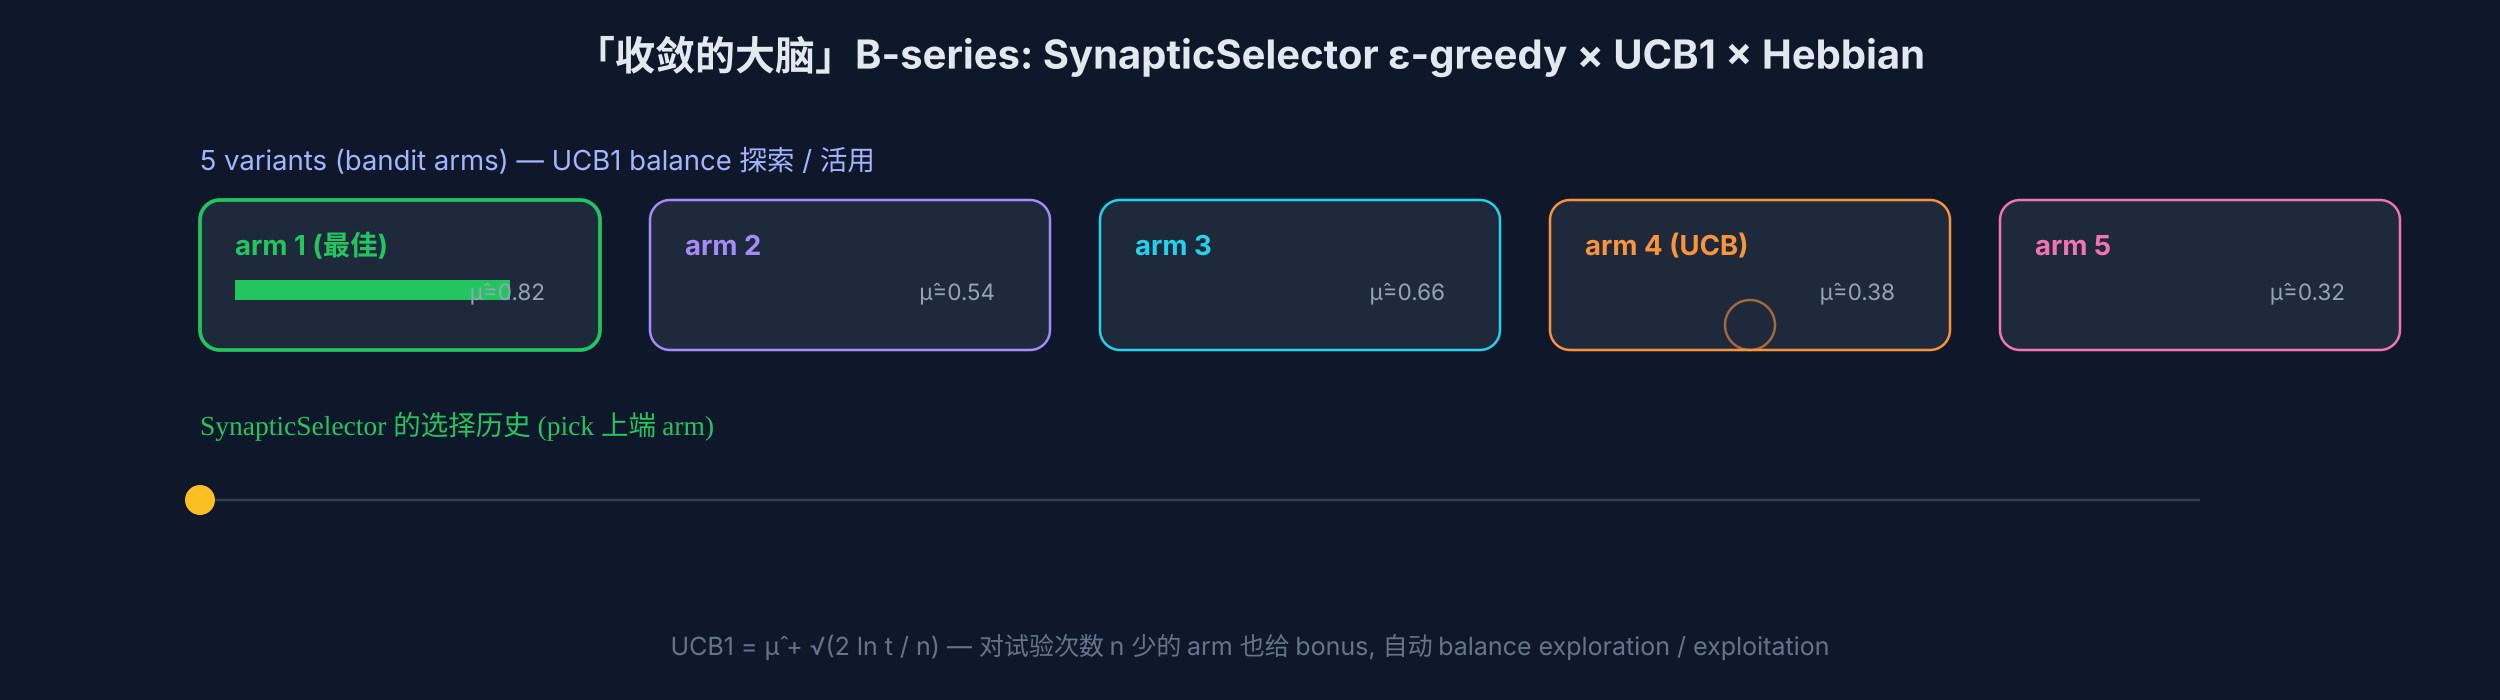
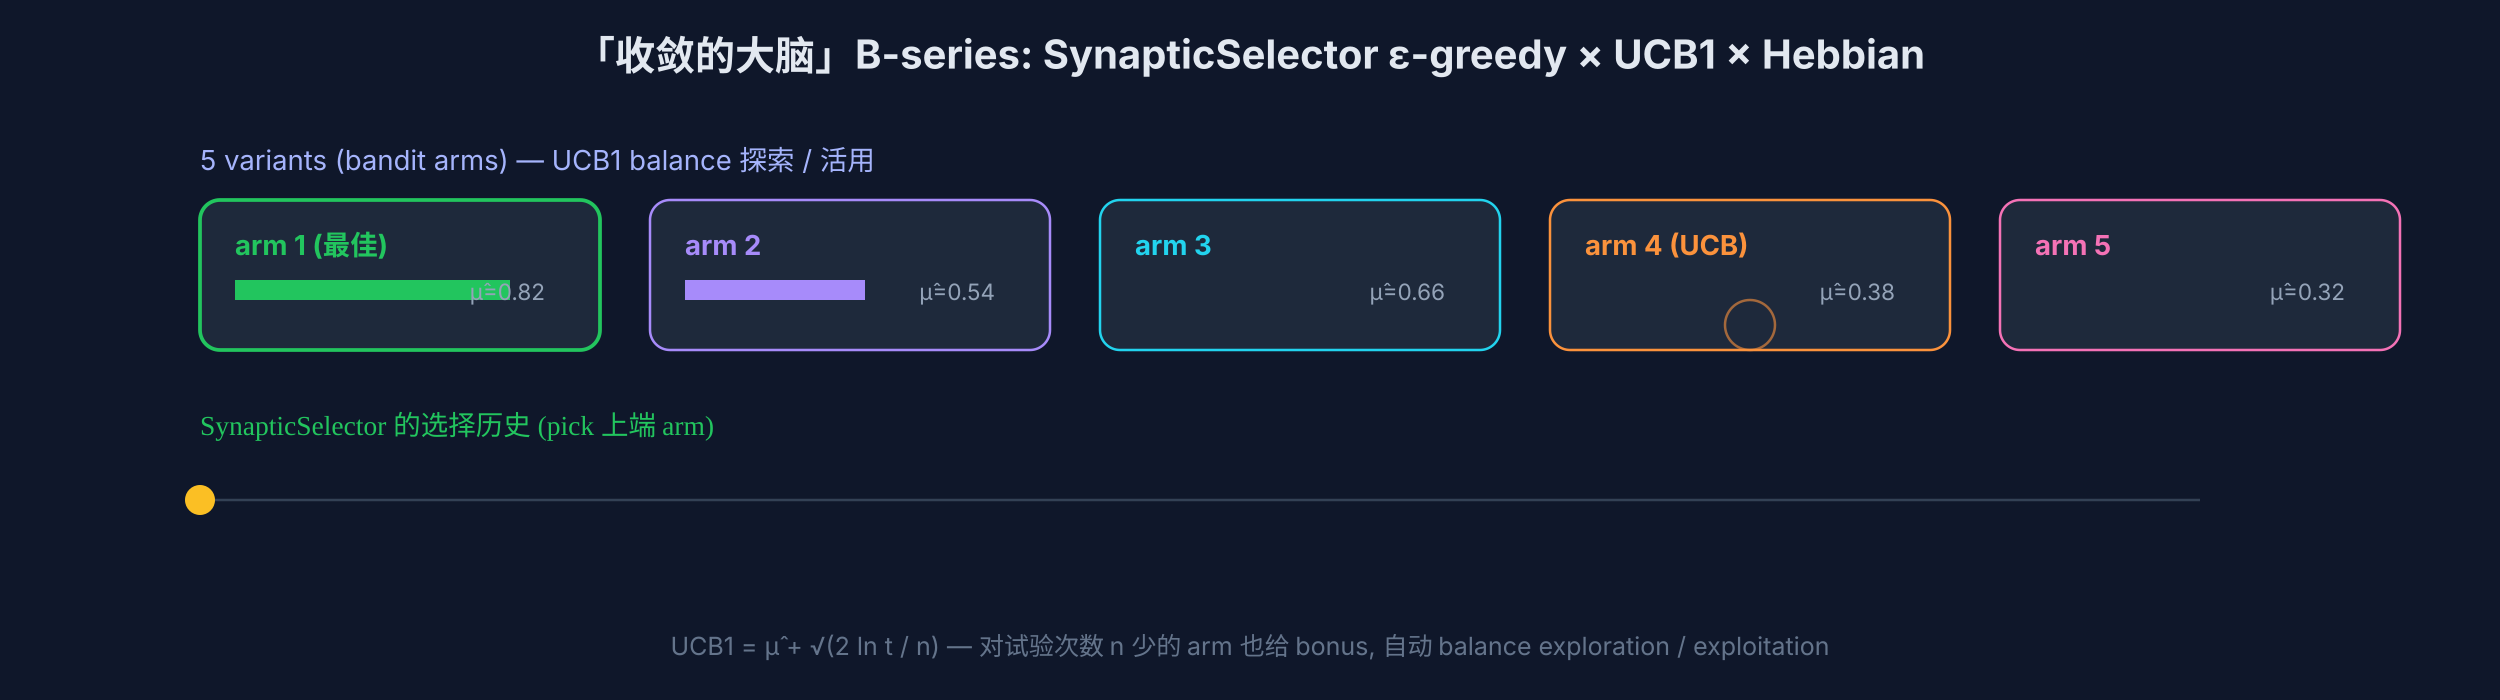
<svg xmlns="http://www.w3.org/2000/svg" viewBox="0 0 1000 280" role="img" aria-label="#24-04 theme: B-series 收敛型优化 ε-greedy bandit + UCB1" style="width:100%;height:auto;max-width:1200px">
  <rect width="1000" height="280" fill="#0f172a" />
  <text x="500" y="28" font-family="-apple-system,sans-serif" font-size="16" font-weight="700" fill="#e2e8f0" text-anchor="middle">「收敛的大脑」B-series: SynapticSelector ε-greedy × UCB1 × Hebbian</text>
  <g transform="translate(80, 80)" font-family="-apple-system,sans-serif">
    <text x="0" y="-12" font-size="11" fill="#a5b4fc">5 variants (bandit arms) — UCB1 balance 探索 / 活用</text>
    <g>
      <g transform="translate(0, 0)">
        <rect width="160" height="60" rx="8" fill="#1e293b" stroke="#22c55e" stroke-width="1.5" />
        <text x="14" y="22" font-size="11" fill="#22c55e" font-weight="700">arm 1 (最佳)</text>
        <rect x="14" y="32" width="110" height="8" fill="#22c55e">
          <animate attributeName="width" values="0;110;110" keyTimes="0;0.5;1" dur="3s" repeatCount="indefinite" />
        </rect>
        <text x="138" y="40" font-size="9" fill="#94a3b8" text-anchor="end">μ̂=0.82</text>
      </g>
      <g transform="translate(180, 0)">
        <rect width="160" height="60" rx="8" fill="#1e293b" stroke="#a78bfa" />
        <text x="14" y="22" font-size="11" fill="#a78bfa" font-weight="700">arm 2</text>
-         <rect x="14" y="32" width="0" height="8" fill="#a78bfa">
+         <rect x="14" y="32" width="72" height="8" fill="#a78bfa">
          <animate attributeName="width" values="0;72;72" keyTimes="0;0.5;1" dur="3s" begin="0.4s" repeatCount="indefinite" />
        </rect>
        <text x="138" y="40" font-size="9" fill="#94a3b8" text-anchor="end">μ̂=0.54</text>
      </g>
      <g transform="translate(360, 0)">
        <rect width="160" height="60" rx="8" fill="#1e293b" stroke="#22d3ee" />
        <text x="14" y="22" font-size="11" fill="#22d3ee" font-weight="700">arm 3</text>
        <rect x="14" y="32" width="0" height="8" fill="#22d3ee">
          <animate attributeName="width" values="0;88;88" keyTimes="0;0.5;1" dur="3s" begin="0.8s" repeatCount="indefinite" />
        </rect>
        <text x="138" y="40" font-size="9" fill="#94a3b8" text-anchor="end">μ̂=0.66</text>
      </g>
      <g transform="translate(540, 0)">
        <rect width="160" height="60" rx="8" fill="#1e293b" stroke="#fb923c" />
        <text x="14" y="22" font-size="11" fill="#fb923c" font-weight="700">arm 4 (UCB)</text>
        <rect x="14" y="32" width="0" height="8" fill="#fb923c">
          <animate attributeName="width" values="0;50;50" keyTimes="0;0.5;1" dur="3s" begin="1.2s" repeatCount="indefinite" />
        </rect>
        <text x="138" y="40" font-size="9" fill="#94a3b8" text-anchor="end">μ̂=0.38</text>
        <circle cx="80" cy="50" r="10" fill="none" stroke="#fb923c" stroke-width="1" opacity="0.6">
          <animate attributeName="r" values="6;14;6" dur="2s" repeatCount="indefinite" />
          <animate attributeName="opacity" values="0.6;0;0.6" dur="2s" repeatCount="indefinite" />
        </circle>
      </g>
      <g transform="translate(720, 0)">
        <rect width="160" height="60" rx="8" fill="#1e293b" stroke="#f472b6" />
        <text x="14" y="22" font-size="11" fill="#f472b6" font-weight="700">arm 5</text>
        <rect x="14" y="32" width="0" height="8" fill="#f472b6">
          <animate attributeName="width" values="0;42;42" keyTimes="0;0.5;1" dur="3s" begin="1.6s" repeatCount="indefinite" />
        </rect>
        <text x="138" y="40" font-size="9" fill="#94a3b8" text-anchor="end">μ̂=0.32</text>
      </g>
    </g>
  </g>
  <g transform="translate(80, 180)">
    <text x="0" y="-6" font-size="11" fill="#22c55e">SynapticSelector 的选择历史 (pick 上端 arm)</text>
    <g>
      <line x1="0" y1="20" x2="800" y2="20" stroke="#334155" />
      <circle cy="20" r="6" fill="#fbbf24">
        <animate attributeName="cx" values="40;220;400;580;760;40" dur="6s" repeatCount="indefinite" />
      </circle>
    </g>
  </g>
  <text x="500" y="262" font-family="-apple-system,sans-serif" font-size="10" fill="#64748b" text-anchor="middle">UCB1 = μ̂ + √(2 ln t / n) — 对试验次数 n 少的 arm 也给 bonus, 自动 balance exploration / exploitation</text>
</svg>
